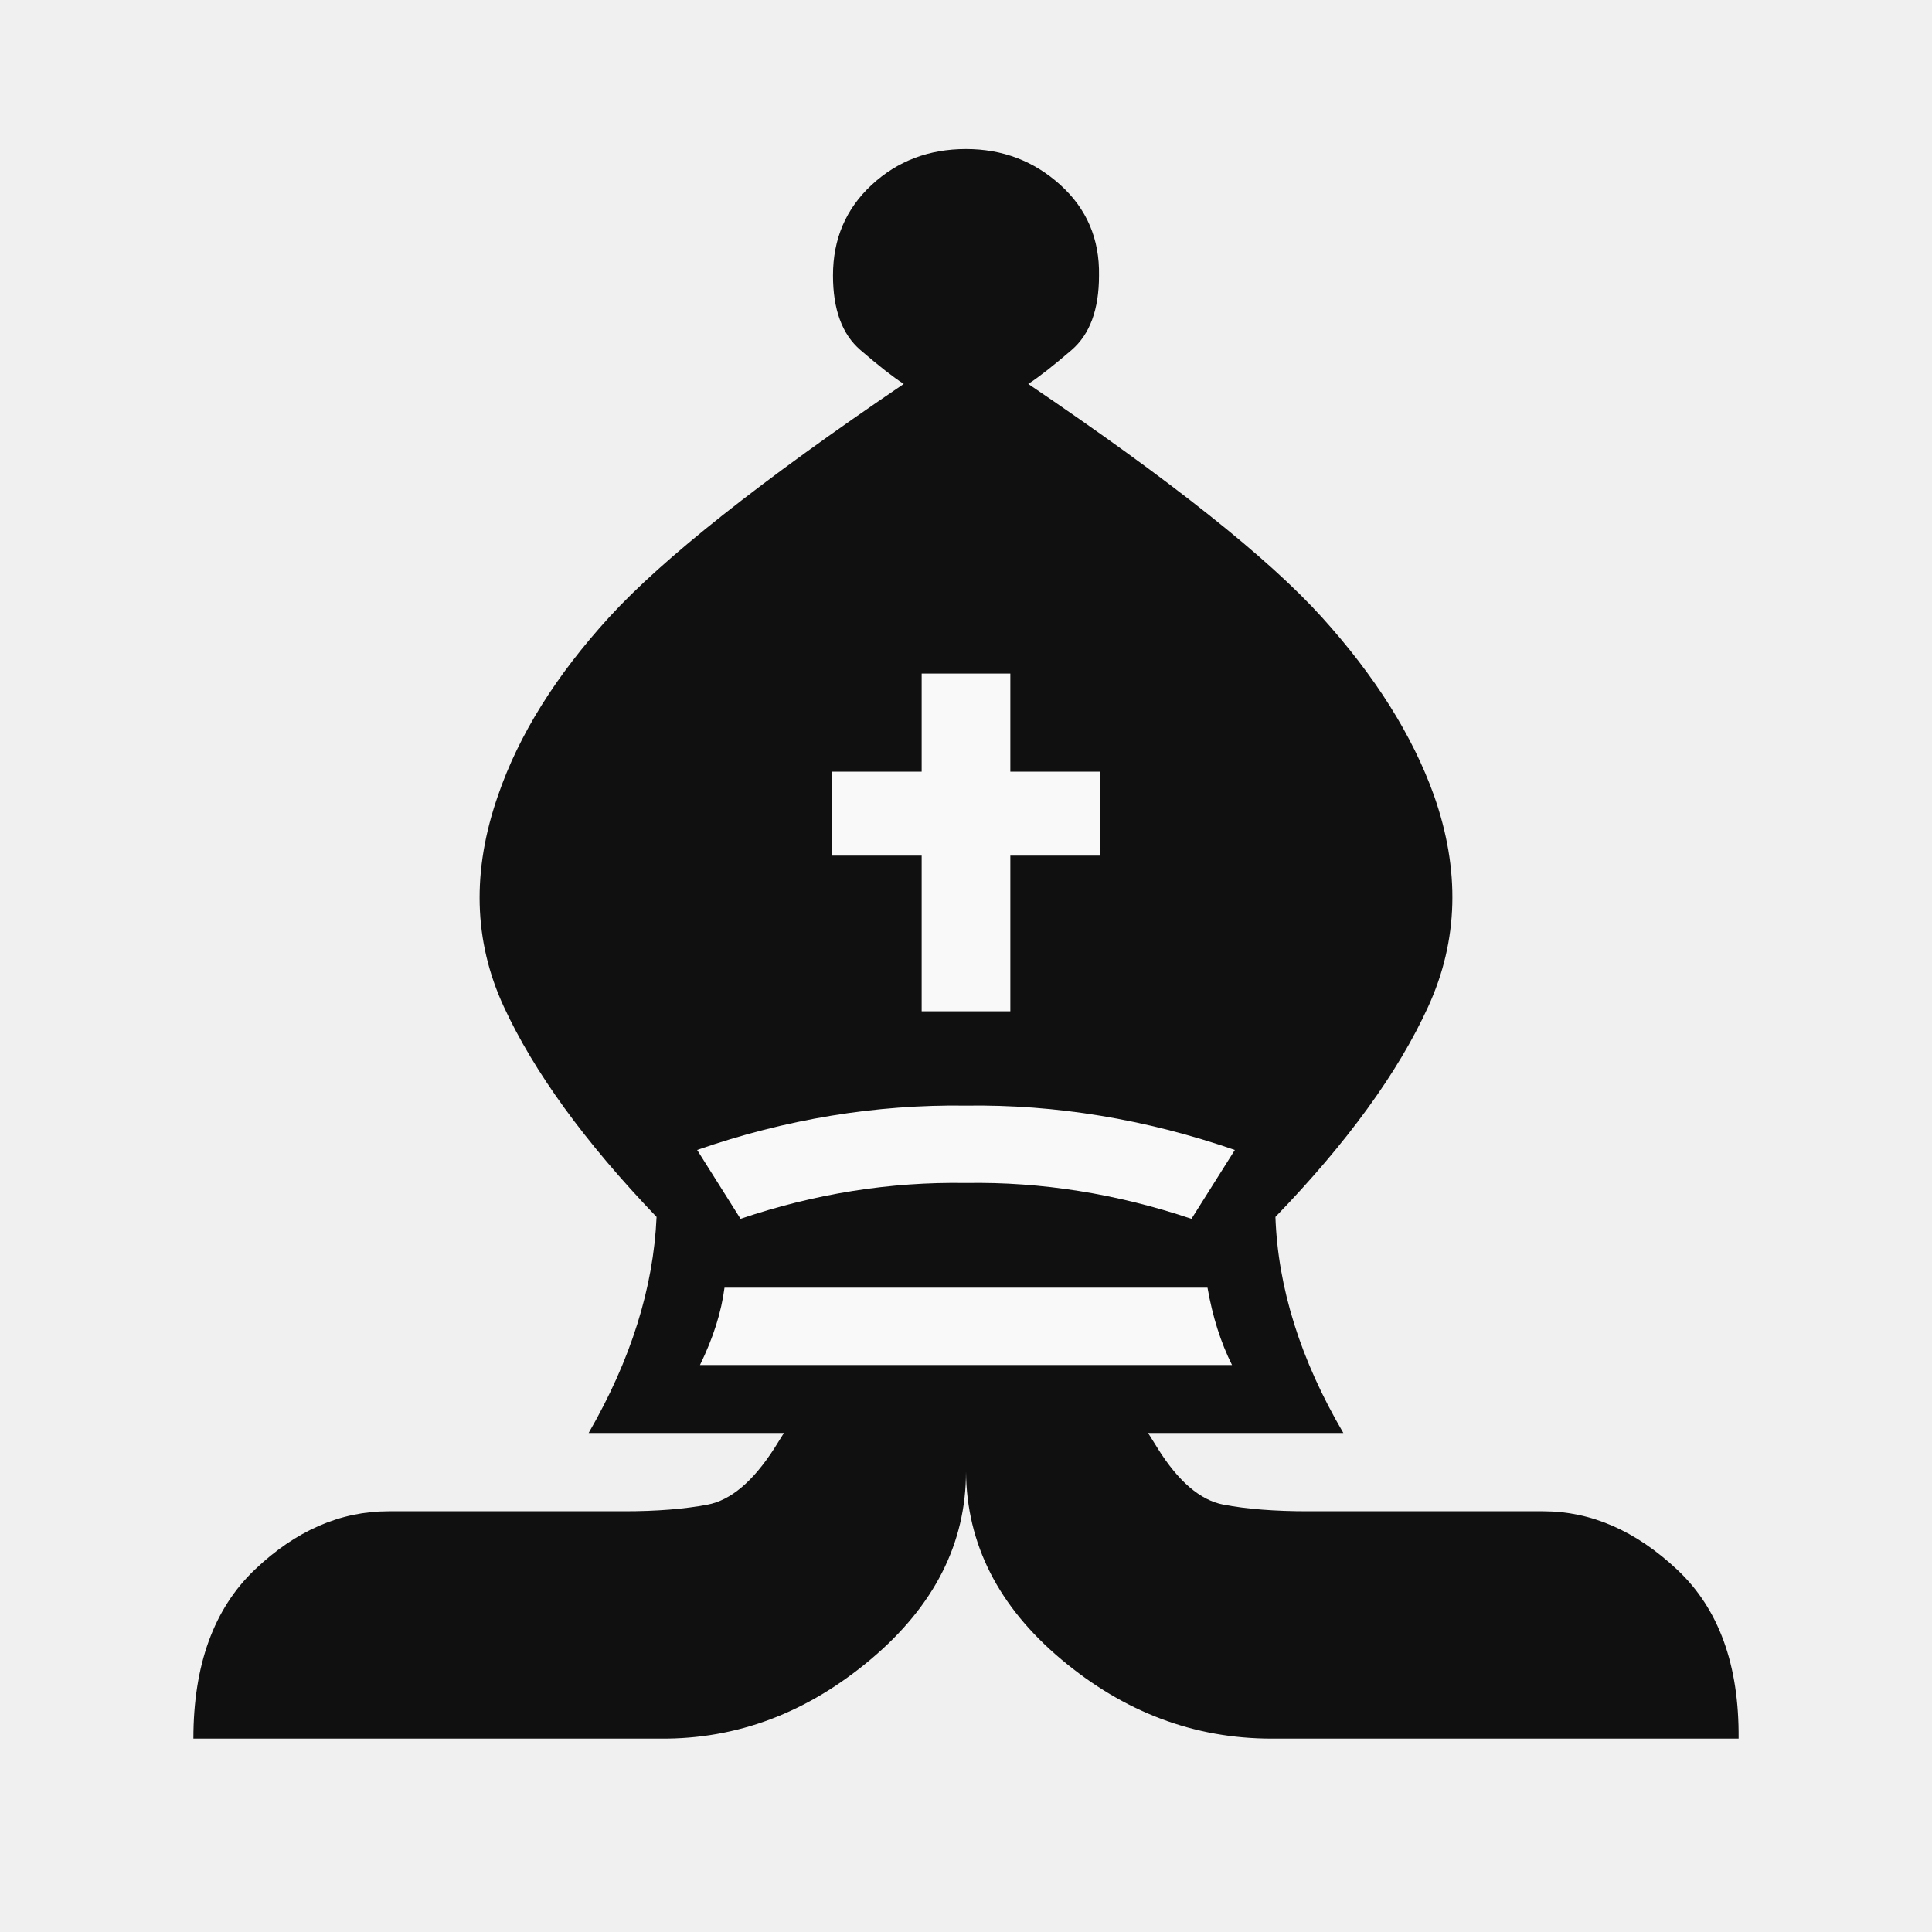
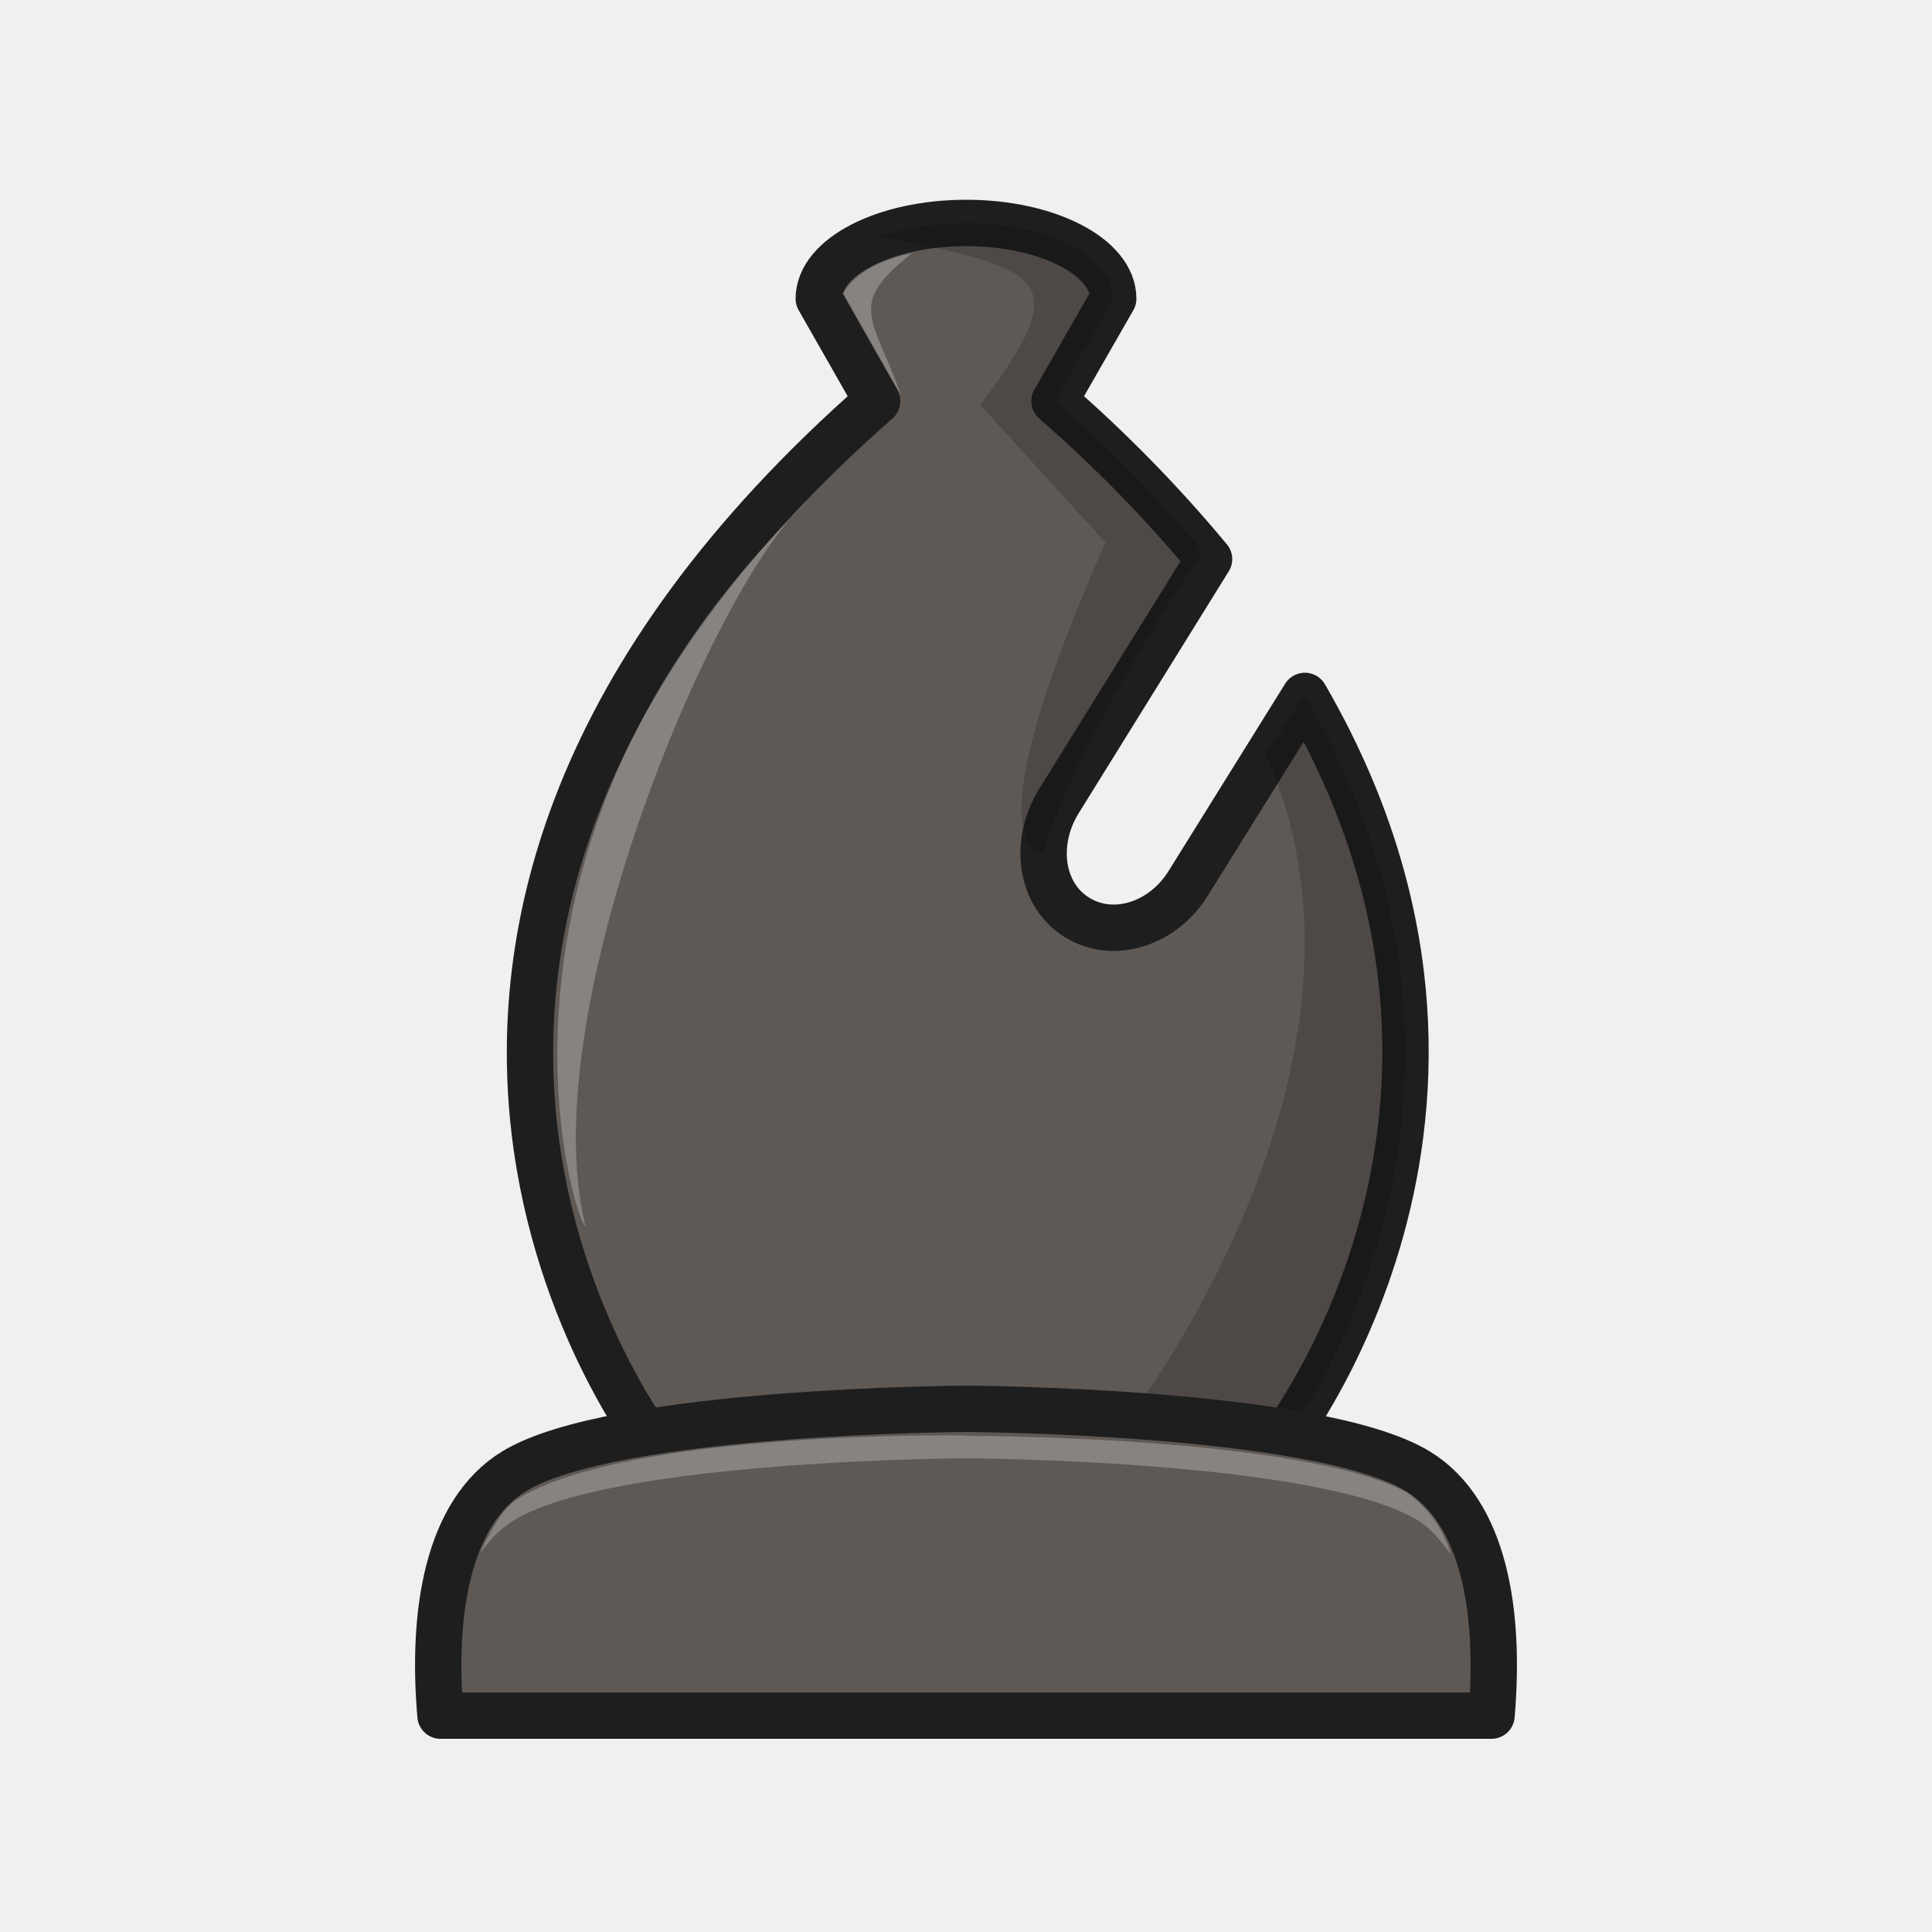
- <svg xmlns="http://www.w3.org/2000/svg" style="color-scheme:light only" viewBox="0 0 2048 2048">
-   <path fill="#f9f9f9" d="M732 1290 628 993l386-417 421 375-132 380 49 152-658-9z" />
-   <path fill="#101010" d="M768 1365q-5 39-26 82h564q-18-36-26-82zm495-73 46-73q-142-49-285-47-144-2-285 47l46 73q118-40 239-38 120-2 239 38m-432 227H624q67-116 72-229-114-119-162-223t-6-224q33-96 118-189t312-247q-17-11-46-36t-29-79q0-58 41-96t100-38q58 0 100 38t41 96q0 54-29 79t-46 36q226 153 311 247t119 189q42 119-6 224t-162 223q4 113 72 229h-207l10 16q33 53 70 60t89 7h250q76 0 142 62t65 179h-495q-123 0-223-84t-101-199q0 114-101 199t-223 84H205q0-117 65-179t142-62h250q51 0 88-7t71-60zm146-701h-95v89h95v165h94V907h95v-89h-95V714h-94z" />
+ <svg xmlns="http://www.w3.org/2000/svg" style="color-scheme:light only" fill-rule="evenodd" clip-rule="evenodd" image-rendering="optimizeQuality" shape-rendering="geometricPrecision" text-rendering="geometricPrecision" viewBox="0 0 50 50">
+   <path fill="#5f5955" stroke="#1e1e1e" stroke-linejoin="round" stroke-width="1.2" d="M25 5.77c-2.1 0-3.81.88-3.81 1.96l1.51 2.65C6.65 24.47 17 37.52 17 37.52h16s7.05-8.68.77-19.51l-3 4.82c-.66 1.09-1.96 1.5-2.9.91-.93-.57-1.14-1.91-.47-3l3.89-6.27a35.38 35.38 0 0 0-4-4.09l1.52-2.65c0-1.08-1.7-1.96-3.8-1.96z" />
+   <path d="M25 5.77c-.82 0-1.57.13-2.2.36 4.35.84 4.99 1.12 2.57 4.35l3.24 3.56c-3.65 8.24-1.6 8-1.6 8s.7-2.65 4.11-7.77a35.7 35.7 0 0 0-3.82-3.89l1.51-2.65c0-1.08-1.7-1.96-3.81-1.96M33.77 18l-1.01 1.52c3.73 8.41-4.14 18-4.14 18H33c.16.03 6.96-8.85.77-19.52" opacity=".18" />
+   <path fill="#fff" d="M15.14 31.72c-.22-.03-3.42-9.78 5.76-18.75-2.3 1.9-7.14 13.16-5.75 18.75zM23.3 10.2l-1.47-2.6s.24-.72 1.78-1.05c-1.73 1.35-1 1.67-.3 3.65z" opacity=".25" />
+   <path fill="#5f5955" stroke="#1e1e1e" stroke-linejoin="round" stroke-width="1.2" d="M25 36.46s-9.13.04-11.7 1.62c-1.72 1.06-2.13 3.65-1.9 6.32h27.2c.23-2.67-.18-5.26-1.9-6.32C34.12 36.5 25 36.46 25 36.46z" />
+   <path fill="#fff" d="M25 37.15S16.29 37 13.38 38.8c-.37.23-.7.84-.96 1.4.26-.34.5-.62.89-.86 2.56-1.56 11.69-1.6 11.69-1.6s9.13.04 11.7 1.61c.38.24.58.54.85.87a3 3 0 0 0-1.15-1.6C33.65 37.15 25 37.16 25 37.16z" opacity=".25" />
</svg>
